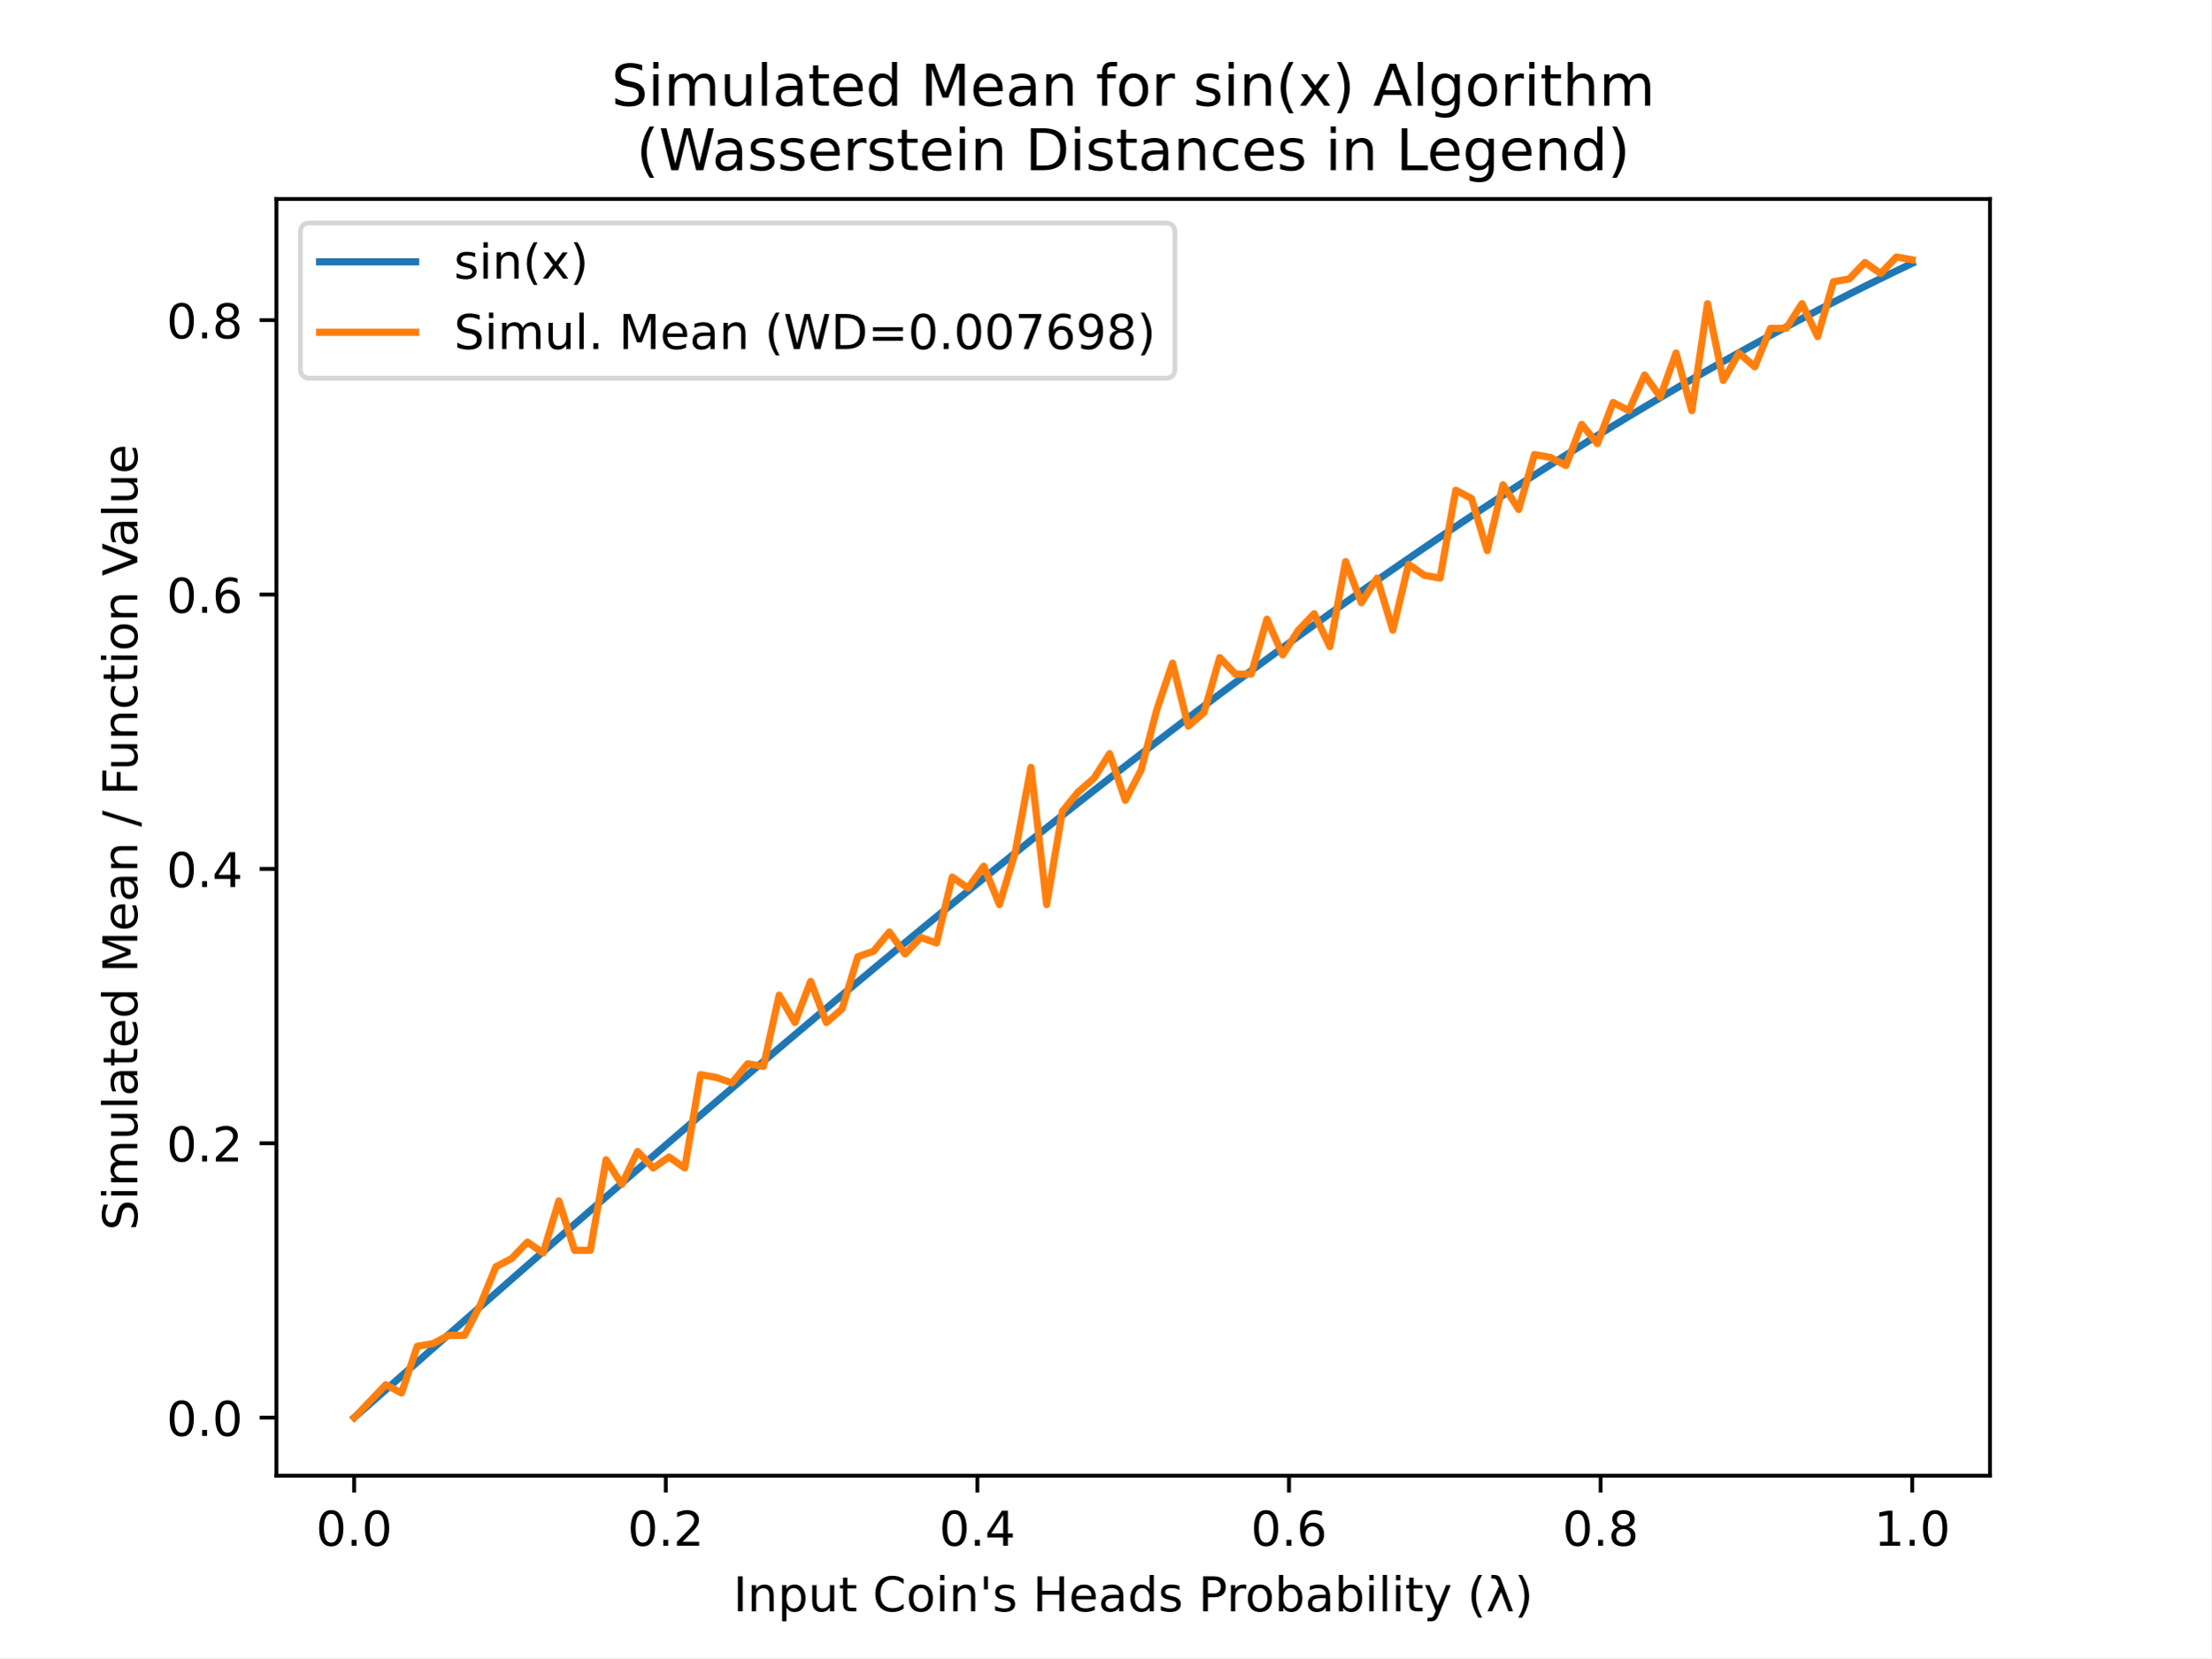
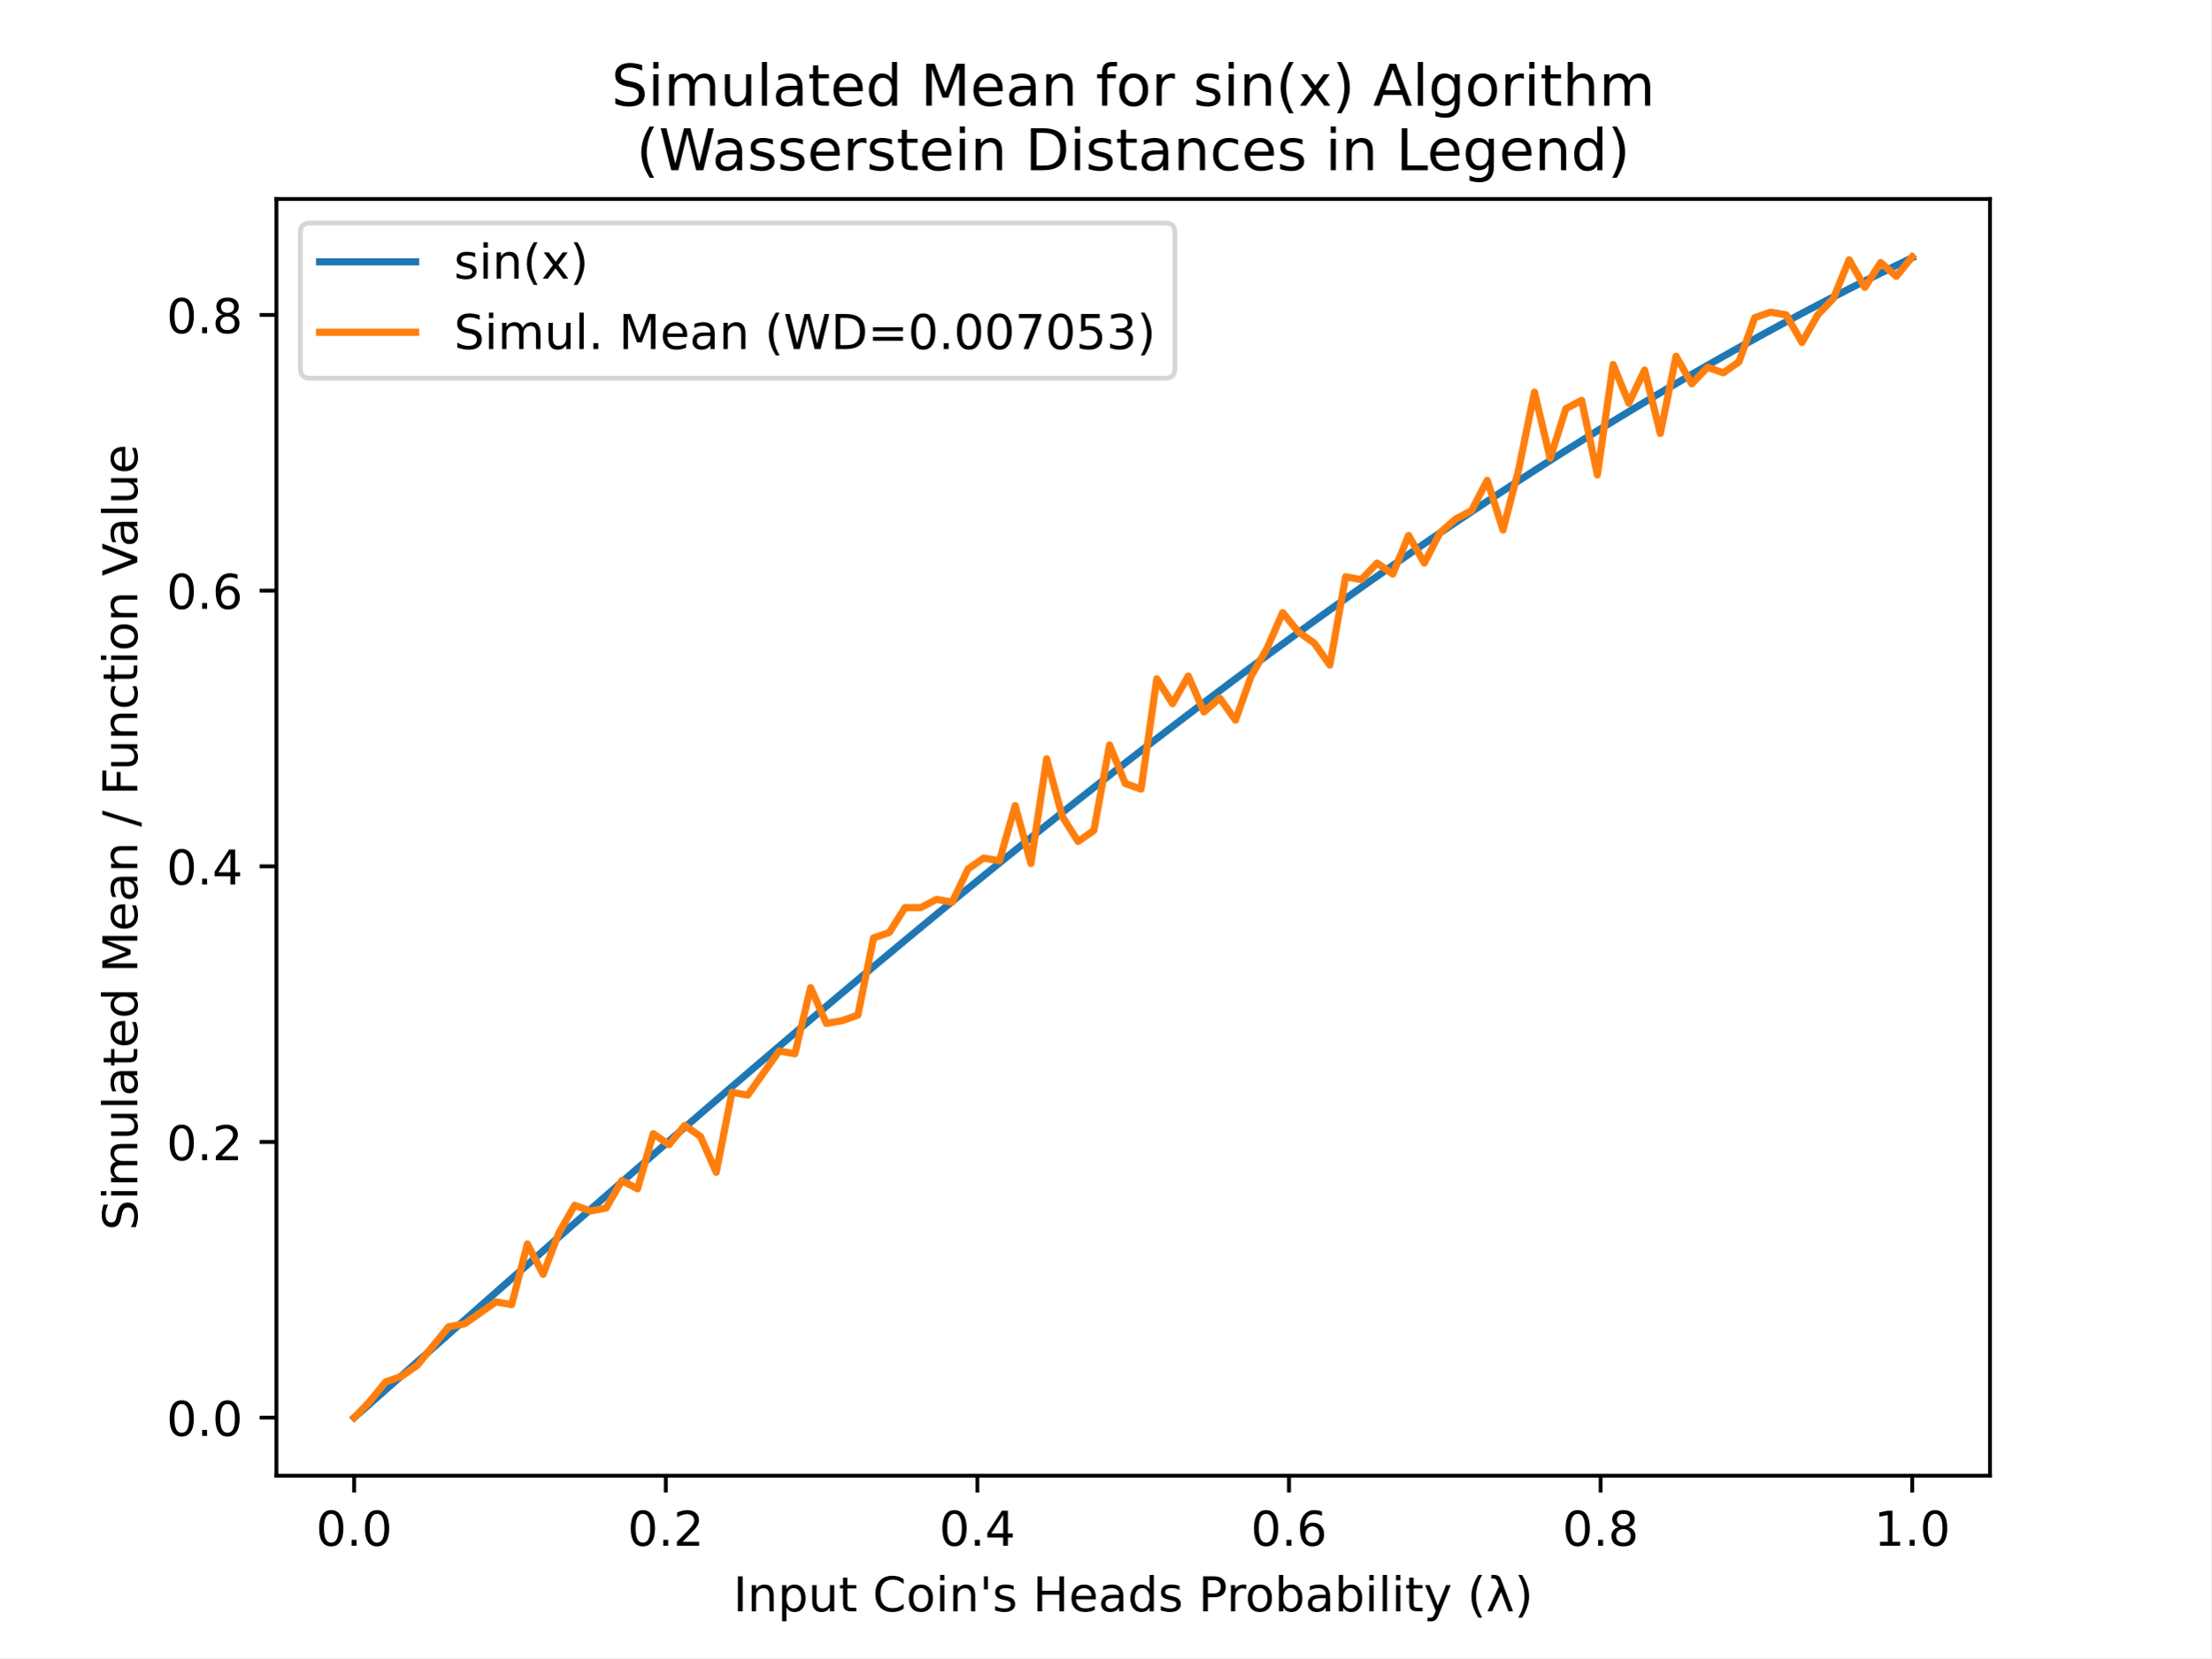
<svg xmlns="http://www.w3.org/2000/svg" xmlns:xlink="http://www.w3.org/1999/xlink" height="345.6pt" version="1.1" viewBox="0 0 460.8 345.6" width="460.8pt">
  <defs>
    <style type="text/css">
*{stroke-linecap:butt;stroke-linejoin:round;}
  </style>
  </defs>
  <g id="figure_1">
    <g id="patch_1">
      <path d="M 0 345.6  L 460.8 345.6  L 460.8 0  L 0 0  z " style="fill:#ffffff;" />
    </g>
    <g id="axes_1">
      <g id="patch_2">
        <path d="M 57.6 307.584  L 414.72 307.584  L 414.72 41.472  L 57.6 41.472  z " style="fill:#ffffff;" />
      </g>
      <g id="matplotlib.axis_1">
        <g id="xtick_1">
          <g id="line2d_1">
            <defs>
-               <path d="M 0 0  L 0 3.5  " id="m8d0ab7dff8" style="stroke:#000000;stroke-width:0.8;" />
+               <path d="M 0 0  L 0 3.5  " id="mbf00536d65" style="stroke:#000000;stroke-width:0.8;" />
            </defs>
            <g>
-               <use style="stroke:#000000;stroke-width:0.8;" x="73.8" xlink:href="#m8d0ab7dff8" y="307.584" />
+               <use style="stroke:#000000;stroke-width:0.8;" x="73.8" xlink:href="#mbf00536d65" y="307.584" />
            </g>
          </g>
          <g id="text_1">
            <text style="font-family:DejaVu Sans;font-size:10px;font-style:normal;font-weight:normal;text-anchor:middle;" transform="rotate(-0, 73.80026, 322.1824)" x="73.8" y="322.182">0.0</text>
          </g>
        </g>
        <g id="xtick_2">
          <g id="line2d_2">
            <g>
-               <use style="stroke:#000000;stroke-width:0.8;" x="138.744" xlink:href="#m8d0ab7dff8" y="307.584" />
+               <use style="stroke:#000000;stroke-width:0.8;" x="138.744" xlink:href="#mbf00536d65" y="307.584" />
            </g>
          </g>
          <g id="text_2">
            <text style="font-family:DejaVu Sans;font-size:10px;font-style:normal;font-weight:normal;text-anchor:middle;" transform="rotate(-0, 138.7442, 322.1824)" x="138.744" y="322.182">0.2</text>
          </g>
        </g>
        <g id="xtick_3">
          <g id="line2d_3">
            <g>
-               <use style="stroke:#000000;stroke-width:0.8;" x="203.688" xlink:href="#m8d0ab7dff8" y="307.584" />
+               <use style="stroke:#000000;stroke-width:0.8;" x="203.688" xlink:href="#mbf00536d65" y="307.584" />
            </g>
          </g>
          <g id="text_3">
            <text style="font-family:DejaVu Sans;font-size:10px;font-style:normal;font-weight:normal;text-anchor:middle;" transform="rotate(-0, 203.6881, 322.1824)" x="203.688" y="322.182">0.4</text>
          </g>
        </g>
        <g id="xtick_4">
          <g id="line2d_4">
            <g>
-               <use style="stroke:#000000;stroke-width:0.8;" x="268.632" xlink:href="#m8d0ab7dff8" y="307.584" />
+               <use style="stroke:#000000;stroke-width:0.8;" x="268.632" xlink:href="#mbf00536d65" y="307.584" />
            </g>
          </g>
          <g id="text_4">
            <text style="font-family:DejaVu Sans;font-size:10px;font-style:normal;font-weight:normal;text-anchor:middle;" transform="rotate(-0, 268.6319, 322.1824)" x="268.632" y="322.182">0.6</text>
          </g>
        </g>
        <g id="xtick_5">
          <g id="line2d_5">
            <g>
-               <use style="stroke:#000000;stroke-width:0.8;" x="333.576" xlink:href="#m8d0ab7dff8" y="307.584" />
+               <use style="stroke:#000000;stroke-width:0.8;" x="333.576" xlink:href="#mbf00536d65" y="307.584" />
            </g>
          </g>
          <g id="text_5">
            <text style="font-family:DejaVu Sans;font-size:10px;font-style:normal;font-weight:normal;text-anchor:middle;" transform="rotate(-0, 333.5758, 322.1824)" x="333.576" y="322.182">0.8</text>
          </g>
        </g>
        <g id="xtick_6">
          <g id="line2d_6">
            <g>
-               <use style="stroke:#000000;stroke-width:0.8;" x="398.52" xlink:href="#m8d0ab7dff8" y="307.584" />
+               <use style="stroke:#000000;stroke-width:0.8;" x="398.52" xlink:href="#mbf00536d65" y="307.584" />
            </g>
          </g>
          <g id="text_6">
            <text style="font-family:DejaVu Sans;font-size:10px;font-style:normal;font-weight:normal;text-anchor:middle;" transform="rotate(-0, 398.5197, 322.1824)" x="398.52" y="322.182">1.0</text>
          </g>
        </g>
        <g id="text_7">
          <text style="font-family:DejaVu Sans;font-size:10px;font-style:normal;font-weight:normal;text-anchor:middle;" transform="rotate(-0, 236.16, 335.8606)" x="236.16" y="335.861">Input Coin's Heads Probability (λ)</text>
        </g>
      </g>
      <g id="matplotlib.axis_2">
        <g id="ytick_1">
          <g id="line2d_7">
            <defs>
-               <path d="M 0 0  L -3.5 0  " id="m2d090f5056" style="stroke:#000000;stroke-width:0.8;" />
+               <path d="M 0 0  L -3.5 0  " id="m576ee1d91e" style="stroke:#000000;stroke-width:0.8;" />
            </defs>
            <g>
-               <use style="stroke:#000000;stroke-width:0.8;" x="57.6" xlink:href="#m2d090f5056" y="295.488" />
+               <use style="stroke:#000000;stroke-width:0.8;" x="57.6" xlink:href="#m576ee1d91e" y="295.488" />
            </g>
          </g>
          <g id="text_8">
            <text style="font-family:DejaVu Sans;font-size:10px;font-style:normal;font-weight:normal;text-anchor:end;" transform="rotate(-0, 50.6, 299.2872)" x="50.6" y="299.287">0.0</text>
          </g>
        </g>
        <g id="ytick_2">
          <g id="line2d_8">
            <g>
-               <use style="stroke:#000000;stroke-width:0.8;" x="57.6" xlink:href="#m2d090f5056" y="238.297" />
+               <use style="stroke:#000000;stroke-width:0.8;" x="57.6" xlink:href="#m576ee1d91e" y="238.025" />
            </g>
          </g>
          <g id="text_9">
-             <text style="font-family:DejaVu Sans;font-size:10px;font-style:normal;font-weight:normal;text-anchor:end;" transform="rotate(-0, 50.6, 242.0957)" x="50.6" y="242.096">0.2</text>
+             <text style="font-family:DejaVu Sans;font-size:10px;font-style:normal;font-weight:normal;text-anchor:end;" transform="rotate(-0, 50.6, 241.824)" x="50.6" y="241.824">0.2</text>
          </g>
        </g>
        <g id="ytick_3">
          <g id="line2d_9">
            <g>
-               <use style="stroke:#000000;stroke-width:0.8;" x="57.6" xlink:href="#m2d090f5056" y="181.105" />
+               <use style="stroke:#000000;stroke-width:0.8;" x="57.6" xlink:href="#m576ee1d91e" y="180.562" />
            </g>
          </g>
          <g id="text_10">
-             <text style="font-family:DejaVu Sans;font-size:10px;font-style:normal;font-weight:normal;text-anchor:end;" transform="rotate(-0, 50.6, 184.9042)" x="50.6" y="184.904">0.4</text>
+             <text style="font-family:DejaVu Sans;font-size:10px;font-style:normal;font-weight:normal;text-anchor:end;" transform="rotate(-0, 50.6, 184.3609)" x="50.6" y="184.361">0.4</text>
          </g>
        </g>
        <g id="ytick_4">
          <g id="line2d_10">
            <g>
-               <use style="stroke:#000000;stroke-width:0.8;" x="57.6" xlink:href="#m2d090f5056" y="123.914" />
+               <use style="stroke:#000000;stroke-width:0.8;" x="57.6" xlink:href="#m576ee1d91e" y="123.098" />
            </g>
          </g>
          <g id="text_11">
-             <text style="font-family:DejaVu Sans;font-size:10px;font-style:normal;font-weight:normal;text-anchor:end;" transform="rotate(-0, 50.6, 127.7128)" x="50.6" y="127.713">0.6</text>
+             <text style="font-family:DejaVu Sans;font-size:10px;font-style:normal;font-weight:normal;text-anchor:end;" transform="rotate(-0, 50.6, 126.8977)" x="50.6" y="126.898">0.6</text>
          </g>
        </g>
        <g id="ytick_5">
          <g id="line2d_11">
            <g>
-               <use style="stroke:#000000;stroke-width:0.8;" x="57.6" xlink:href="#m2d090f5056" y="66.722" />
+               <use style="stroke:#000000;stroke-width:0.8;" x="57.6" xlink:href="#m576ee1d91e" y="65.635" />
            </g>
          </g>
          <g id="text_12">
-             <text style="font-family:DejaVu Sans;font-size:10px;font-style:normal;font-weight:normal;text-anchor:end;" transform="rotate(-0, 50.6, 70.52126)" x="50.6" y="70.521">0.8</text>
+             <text style="font-family:DejaVu Sans;font-size:10px;font-style:normal;font-weight:normal;text-anchor:end;" transform="rotate(-0, 50.6, 69.43449)" x="50.6" y="69.434">0.8</text>
          </g>
        </g>
        <g id="text_13">
          <text style="font-family:DejaVu Sans;font-size:10px;font-style:normal;font-weight:normal;text-anchor:middle;" transform="rotate(-90, 28.61719, 174.528)" x="28.617" y="174.528">Simulated Mean / Function Value</text>
        </g>
      </g>
      <g id="line2d_12">
-         <path clip-path="url(#p761f342618)" d="M 73.833 295.459  L 77.112 292.572  L 80.391 289.684  L 83.671 286.797  L 86.95 283.911  L 90.229 281.026  L 93.509 278.143  L 96.788 275.261  L 100.067 272.382  L 103.347 269.504  L 106.626 266.63  L 109.905 263.758  L 113.185 260.89  L 116.464 258.025  L 119.743 255.164  L 123.023 252.307  L 126.302 249.454  L 129.581 246.607  L 132.861 243.764  L 136.14 240.926  L 139.42 238.094  L 142.699 235.268  L 145.978 232.448  L 149.258 229.635  L 152.537 226.828  L 155.816 224.028  L 159.096 221.235  L 162.375 218.45  L 165.654 215.673  L 168.934 212.904  L 172.213 210.144  L 175.492 207.392  L 178.772 204.649  L 182.051 201.915  L 185.33 199.191  L 188.61 196.477  L 191.889 193.773  L 195.168 191.079  L 198.448 188.396  L 201.727 185.724  L 205.006 183.063  L 208.286 180.413  L 211.565 177.775  L 214.844 175.149  L 218.124 172.536  L 221.403 169.935  L 224.682 167.347  L 227.962 164.772  L 231.241 162.21  L 234.52 159.662  L 237.8 157.127  L 241.079 154.607  L 244.358 152.101  L 247.638 149.61  L 250.917 147.134  L 254.196 144.672  L 257.476 142.226  L 260.755 139.796  L 264.034 137.382  L 267.314 134.984  L 270.593 132.602  L 273.872 130.237  L 277.152 127.888  L 280.431 125.557  L 283.71 123.243  L 286.99 120.947  L 290.269 118.668  L 293.548 116.407  L 296.828 114.165  L 300.107 111.941  L 303.386 109.736  L 306.666 107.55  L 309.945 105.383  L 313.224 103.236  L 316.504 101.108  L 319.783 99  L 323.062 96.911  L 326.342 94.844  L 329.621 92.796  L 332.9 90.769  L 336.18 88.764  L 339.459 86.779  L 342.739 84.815  L 346.018 82.873  L 349.297 80.953  L 352.577 79.055  L 355.856 77.178  L 359.135 75.324  L 362.415 73.493  L 365.694 71.684  L 368.973 69.898  L 372.253 68.134  L 375.532 66.394  L 378.811 64.678  L 382.091 62.985  L 385.37 61.315  L 388.649 59.67  L 391.929 58.049  L 395.208 56.451  L 398.487 54.879  " style="fill:none;stroke:#1f77b4;stroke-linecap:square;stroke-width:1.5;" />
+         <path clip-path="url(#pabe45ca445)" d="M 73.833 295.459  L 77.112 292.558  L 80.391 289.656  L 83.671 286.756  L 86.95 283.856  L 90.229 280.957  L 93.509 278.06  L 96.788 275.165  L 100.067 272.272  L 103.347 269.381  L 106.626 266.493  L 109.905 263.607  L 113.185 260.725  L 116.464 257.847  L 119.743 254.972  L 123.023 252.102  L 126.302 249.236  L 129.581 246.374  L 132.861 243.518  L 136.14 240.667  L 139.42 237.822  L 142.699 234.982  L 145.978 232.149  L 149.258 229.322  L 152.537 226.502  L 155.816 223.688  L 159.096 220.883  L 162.375 218.084  L 165.654 215.294  L 168.934 212.512  L 172.213 209.738  L 175.492 206.973  L 178.772 204.217  L 182.051 201.471  L 185.33 198.734  L 188.61 196.007  L 191.889 193.29  L 195.168 190.583  L 198.448 187.887  L 201.727 185.202  L 205.006 182.529  L 208.286 179.866  L 211.565 177.216  L 214.844 174.578  L 218.124 171.952  L 221.403 169.338  L 224.682 166.738  L 227.962 164.151  L 231.241 161.577  L 234.52 159.016  L 237.8 156.47  L 241.079 153.938  L 244.358 151.42  L 247.638 148.917  L 250.917 146.429  L 254.196 143.956  L 257.476 141.498  L 260.755 139.057  L 264.034 136.631  L 267.314 134.221  L 270.593 131.828  L 273.872 129.452  L 277.152 127.092  L 280.431 124.75  L 283.71 122.425  L 286.99 120.117  L 290.269 117.828  L 293.548 115.557  L 296.828 113.304  L 300.107 111.069  L 303.386 108.854  L 306.666 106.657  L 309.945 104.48  L 313.224 102.322  L 316.504 100.184  L 319.783 98.066  L 323.062 95.968  L 326.342 93.89  L 329.621 91.833  L 332.9 89.797  L 336.18 87.782  L 339.459 85.787  L 342.739 83.815  L 346.018 81.863  L 349.297 79.934  L 352.577 78.027  L 355.856 76.141  L 359.135 74.278  L 362.415 72.438  L 365.694 70.621  L 368.973 68.826  L 372.253 67.054  L 375.532 65.306  L 378.811 63.581  L 382.091 61.88  L 385.37 60.203  L 388.649 58.55  L 391.929 56.921  L 395.208 55.316  L 398.487 53.736  " style="fill:none;stroke:#1f77b4;stroke-linecap:square;stroke-width:1.5;" />
      </g>
      <g id="line2d_13">
-         <path clip-path="url(#p761f342618)" d="M 73.833 295.488  L 77.112 292.057  L 80.391 288.625  L 83.671 290.341  L 86.95 280.618  L 90.229 280.046  L 93.509 278.331  L 96.788 278.331  L 100.067 272.039  L 103.347 264.033  L 106.626 262.317  L 109.905 258.885  L 113.185 261.173  L 116.464 250.307  L 119.743 260.601  L 123.023 260.601  L 126.302 241.728  L 129.581 246.875  L 132.861 240.012  L 136.14 243.444  L 139.42 241.156  L 142.699 243.444  L 145.978 223.999  L 149.258 224.571  L 152.537 225.714  L 155.816 221.711  L 159.096 222.283  L 162.375 207.413  L 165.654 213.132  L 168.934 204.554  L 172.213 213.132  L 175.492 210.273  L 178.772 199.406  L 182.051 198.262  L 185.33 194.259  L 188.61 198.834  L 191.889 195.403  L 195.168 196.547  L 198.448 182.821  L 201.727 185.108  L 205.006 180.533  L 208.286 188.54  L 211.565 177.674  L 214.844 159.944  L 218.124 188.54  L 221.403 169.095  L 224.682 165.091  L 227.962 162.232  L 231.241 157.085  L 234.52 166.807  L 237.8 160.516  L 241.079 147.934  L 244.358 138.211  L 247.638 151.365  L 250.917 148.506  L 254.196 137.068  L 257.476 140.499  L 260.755 140.499  L 264.034 129.061  L 267.314 136.496  L 270.593 131.348  L 273.872 127.917  L 277.152 134.78  L 280.431 117.051  L 283.71 125.629  L 286.99 120.482  L 290.269 131.348  L 293.548 117.622  L 296.828 119.91  L 300.107 120.482  L 303.386 102.181  L 306.666 103.897  L 309.945 114.763  L 313.224 101.037  L 316.504 106.184  L 319.783 94.746  L 323.062 95.318  L 326.342 97.034  L 329.621 88.455  L 332.9 92.458  L 336.18 83.879  L 339.459 85.595  L 342.739 78.16  L 346.018 82.736  L 349.297 73.585  L 352.577 85.595  L 355.856 63.291  L 359.135 79.304  L 362.415 73.585  L 365.694 76.445  L 368.973 68.438  L 372.253 68.438  L 375.532 63.291  L 378.811 70.154  L 382.091 58.715  L 385.37 58.143  L 388.649 54.712  L 391.929 56.999  L 395.208 53.568  L 398.487 54.14  " style="fill:none;stroke:#ff7f0e;stroke-linecap:square;stroke-width:1.5;" />
+         <path clip-path="url(#pabe45ca445)" d="M 73.833 295.488  L 77.112 292.04  L 80.391 288.018  L 83.671 286.869  L 86.95 284.57  L 90.229 280.548  L 93.509 276.525  L 96.788 275.951  L 100.067 273.652  L 103.347 271.353  L 106.626 271.928  L 109.905 259.286  L 113.185 265.607  L 116.464 256.988  L 119.743 251.241  L 123.023 252.391  L 126.302 251.816  L 129.581 246.07  L 132.861 247.794  L 136.14 236.301  L 139.42 238.599  L 142.699 234.577  L 145.978 236.876  L 149.258 244.346  L 152.537 227.681  L 155.816 228.256  L 159.096 223.659  L 162.375 219.062  L 165.654 219.637  L 168.934 205.845  L 172.213 213.316  L 175.492 212.741  L 178.772 211.592  L 182.051 195.502  L 185.33 194.353  L 188.61 189.181  L 191.889 189.181  L 195.168 187.457  L 198.448 188.032  L 201.727 181.136  L 205.006 178.838  L 208.286 179.412  L 211.565 167.92  L 214.844 179.987  L 218.124 158.151  L 221.403 170.218  L 224.682 175.39  L 227.962 173.091  L 231.241 155.278  L 234.52 163.323  L 237.8 164.472  L 241.079 141.487  L 244.358 146.658  L 247.638 140.912  L 250.917 148.382  L 254.196 145.509  L 257.476 150.106  L 260.755 140.912  L 264.034 135.166  L 267.314 127.696  L 270.593 131.718  L 273.872 134.016  L 277.152 138.614  L 280.431 120.225  L 283.71 120.8  L 286.99 117.352  L 290.269 119.651  L 293.548 111.606  L 296.828 117.352  L 300.107 111.031  L 303.386 108.158  L 306.666 106.434  L 309.945 100.113  L 313.224 110.457  L 316.504 97.815  L 319.783 81.725  L 323.062 95.516  L 326.342 85.173  L 329.621 83.449  L 332.9 98.964  L 336.18 75.979  L 339.459 84.023  L 342.739 77.128  L 346.018 90.344  L 349.297 74.255  L 352.577 80.001  L 355.856 76.553  L 359.135 77.703  L 362.415 75.404  L 365.694 66.21  L 368.973 65.061  L 372.253 65.635  L 375.532 71.382  L 378.811 65.635  L 382.091 62.187  L 385.37 54.143  L 388.649 59.889  L 391.929 54.717  L 395.208 57.59  L 398.487 53.568  " style="fill:none;stroke:#ff7f0e;stroke-linecap:square;stroke-width:1.5;" />
      </g>
      <g id="patch_3">
        <path d="M 57.6 307.584  L 57.6 41.472  " style="fill:none;stroke:#000000;stroke-linecap:square;stroke-linejoin:miter;stroke-width:0.8;" />
      </g>
      <g id="patch_4">
        <path d="M 414.72 307.584  L 414.72 41.472  " style="fill:none;stroke:#000000;stroke-linecap:square;stroke-linejoin:miter;stroke-width:0.8;" />
      </g>
      <g id="patch_5">
        <path d="M 57.6 307.584  L 414.72 307.584  " style="fill:none;stroke:#000000;stroke-linecap:square;stroke-linejoin:miter;stroke-width:0.8;" />
      </g>
      <g id="patch_6">
        <path d="M 57.6 41.472  L 414.72 41.472  " style="fill:none;stroke:#000000;stroke-linecap:square;stroke-linejoin:miter;stroke-width:0.8;" />
      </g>
      <g id="text_14">
        <text style="font-family:DejaVu Sans;font-size:12px;font-style:normal;font-weight:normal;" transform="translate(127.4025 22.03462)">Simulated Mean for sin(x) Algorithm</text>
        <text style="font-family:DejaVu Sans;font-size:12px;font-style:normal;font-weight:normal;" transform="translate(132.6094 35.472)">(Wasserstein Distances in Legend)</text>
      </g>
      <g id="legend_1">
        <g id="patch_7">
          <path d="M 64.6 78.828  L 242.85 78.828  Q 244.85 78.828 244.85 76.828  L 244.85 48.472  Q 244.85 46.472 242.85 46.472  L 64.6 46.472  Q 62.6 46.472 62.6 48.472  L 62.6 76.828  Q 62.6 78.828 64.6 78.828  z " style="fill:#ffffff;opacity:0.8;stroke:#cccccc;stroke-linejoin:miter;" />
        </g>
        <g id="line2d_14">
          <path d="M 66.6 54.57  L 86.6 54.57  " style="fill:none;stroke:#1f77b4;stroke-linecap:square;stroke-width:1.5;" />
        </g>
        <g id="line2d_15" />
        <g id="text_15">
          <text style="font-family:DejaVu Sans;font-size:10px;font-style:normal;font-weight:normal;text-anchor:start;" transform="rotate(-0, 94.6, 58.07044)" x="94.6" y="58.07">sin(x)</text>
        </g>
        <g id="line2d_16">
          <path d="M 66.6 69.249  L 86.6 69.249  " style="fill:none;stroke:#ff7f0e;stroke-linecap:square;stroke-width:1.5;" />
        </g>
        <g id="line2d_17" />
        <g id="text_16">
-           <text style="font-family:DejaVu Sans;font-size:10px;font-style:normal;font-weight:normal;text-anchor:start;" transform="rotate(-0, 94.6, 72.74856)" x="94.6" y="72.749">Simul. Mean (WD=0.007698)</text>
+           <text style="font-family:DejaVu Sans;font-size:10px;font-style:normal;font-weight:normal;text-anchor:start;" transform="rotate(-0, 94.6, 72.74856)" x="94.6" y="72.749">Simul. Mean (WD=0.007053)</text>
        </g>
      </g>
    </g>
  </g>
  <defs>
-     <clipPath id="p761f342618">
+     <clipPath id="pabe45ca445">
      <rect height="266.112" width="357.12" x="57.6" y="41.472" />
    </clipPath>
  </defs>
</svg>
